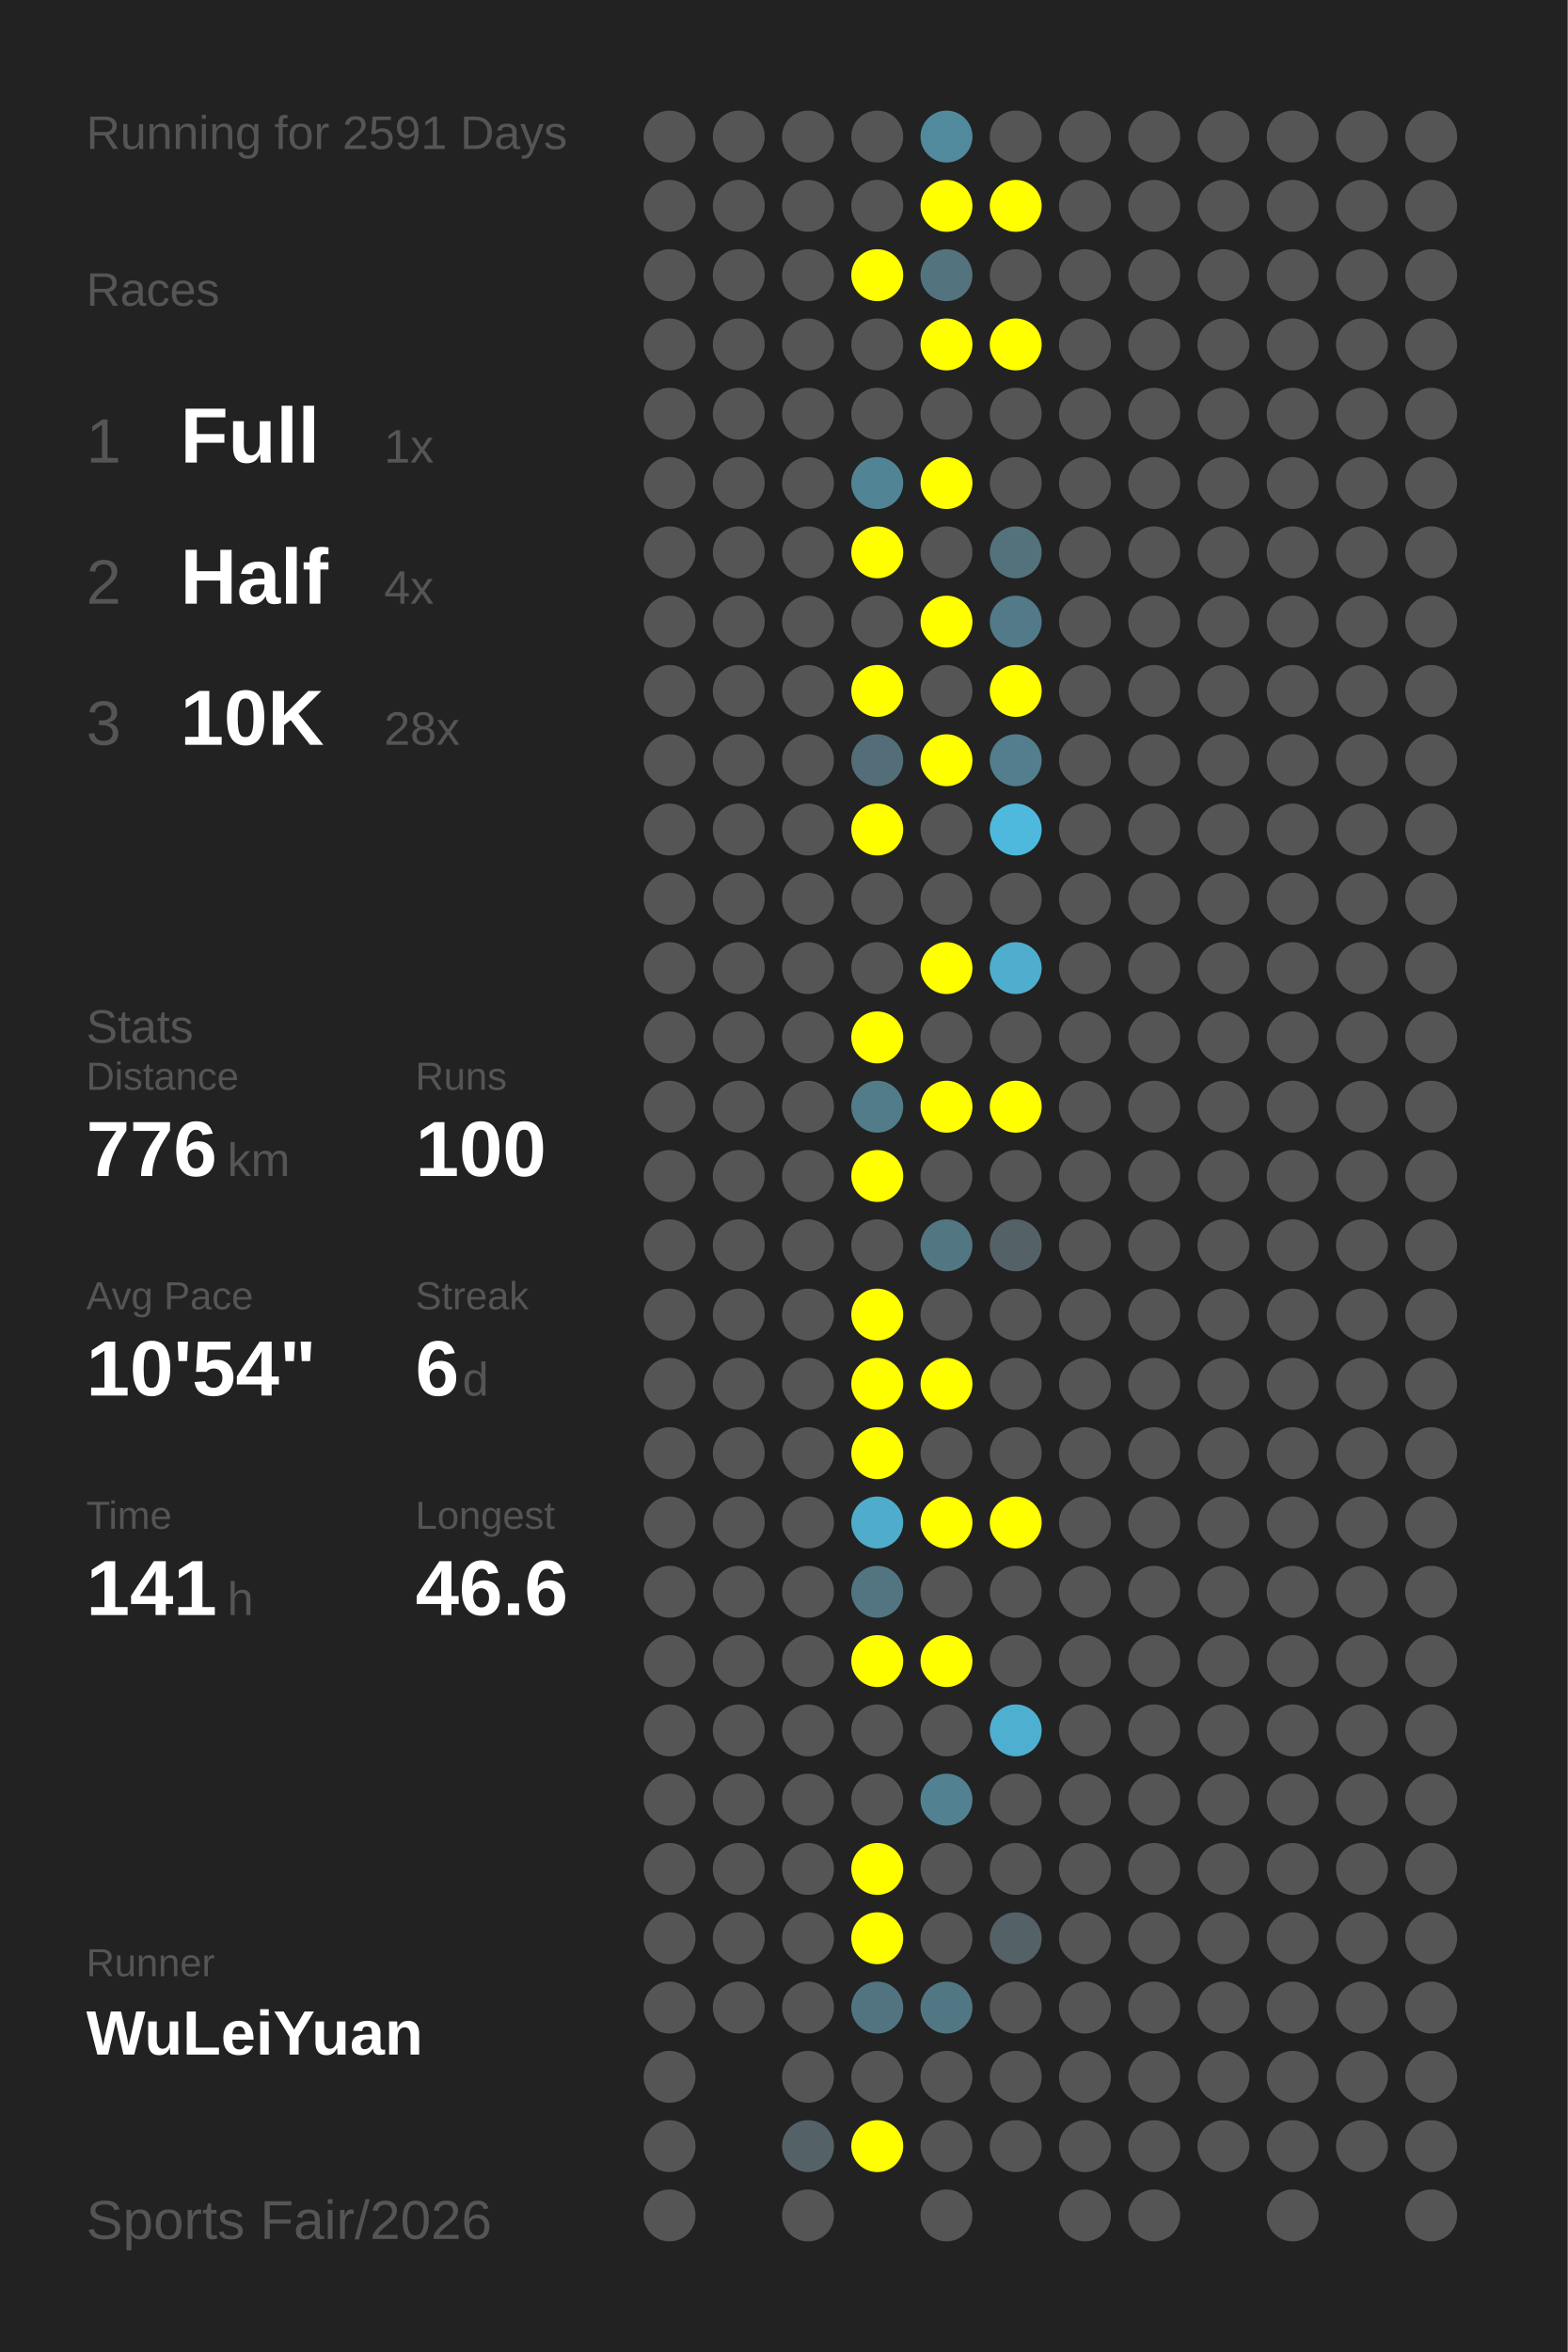
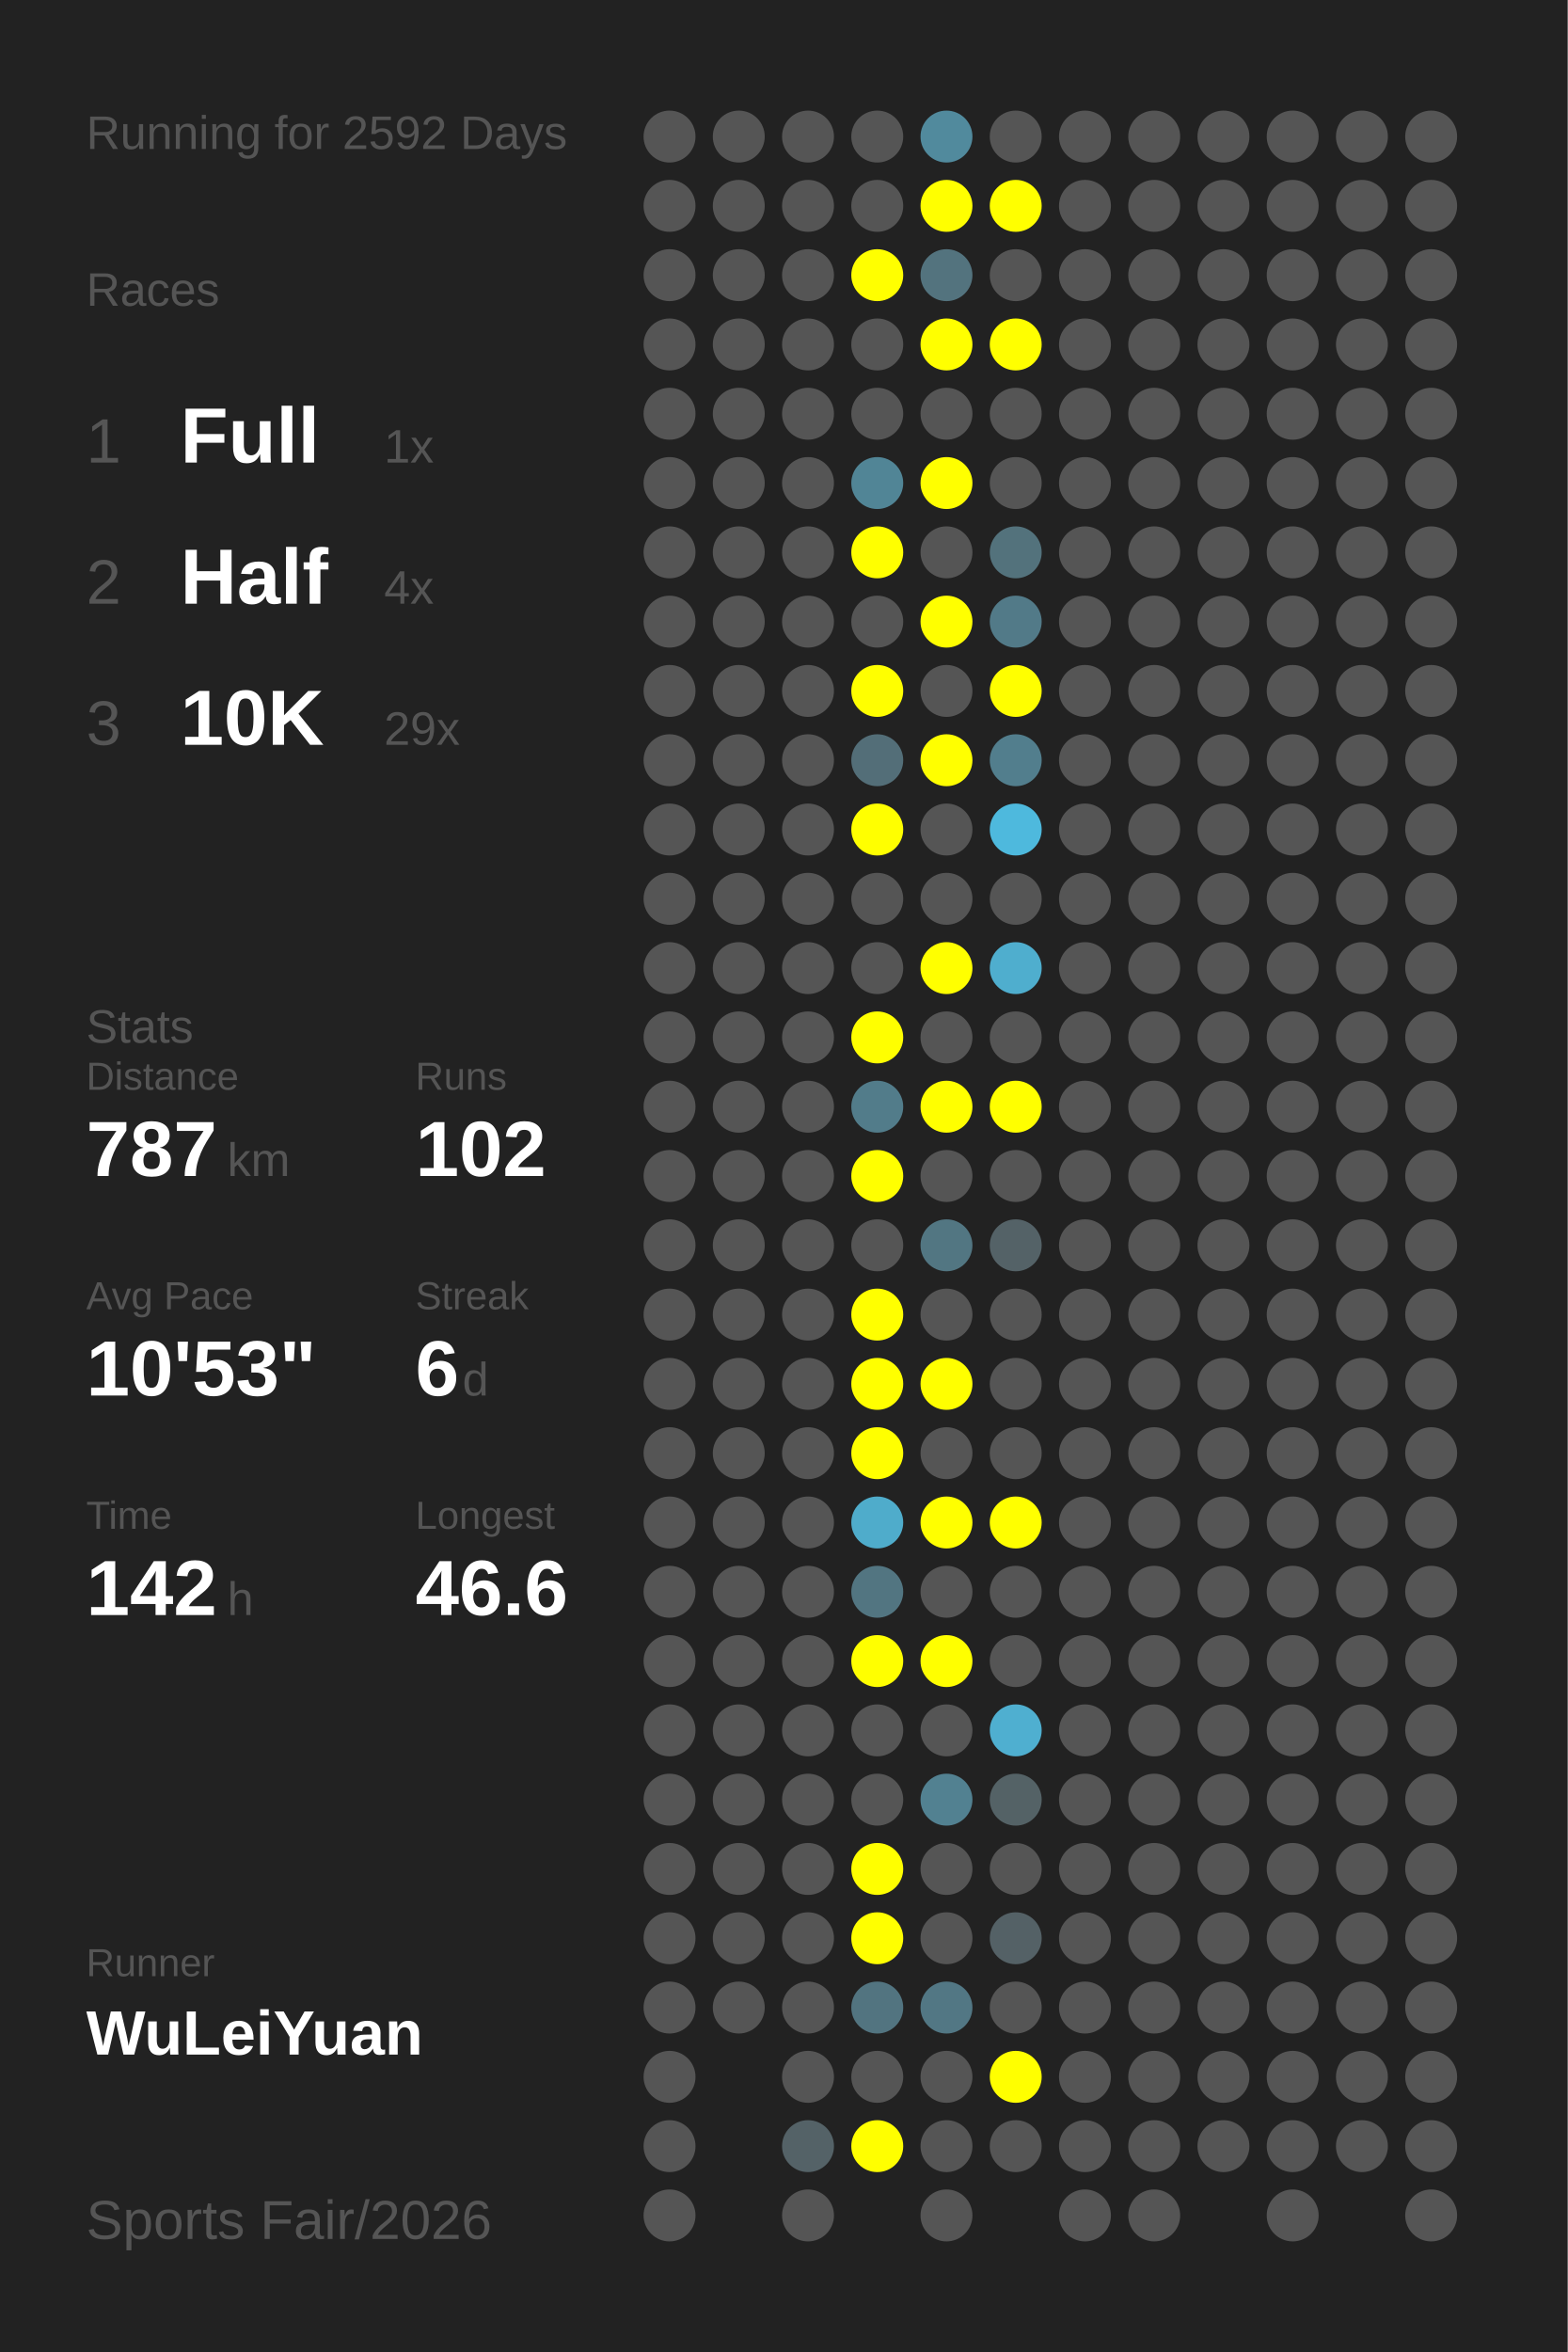
<svg xmlns="http://www.w3.org/2000/svg" baseProfile="full" height="300mm" version="1.1" viewBox="0,0,200,300" width="200mm">
  <defs />
  <rect fill="#222222" height="300" width="200" x="0" y="0" />
-   <text fill="#555555" style="font-size:6px; font-family:Arial;" x="11" y="19">Running for 2591 Days</text>
+   <text fill="#555555" style="font-size:6px; font-family:Arial;" x="11" y="19">Running for 2592 Days</text>
  <text fill="#555555" style="font-size:6px; font-family:Arial;" x="11" y="39">Races</text>
  <text fill="#555555" style="font-size:8px; font-family:Arial;" x="11" y="59">1</text>
  <text fill="#FFFFFF" style="font-size:10px; font-family:Arial; font-weight:bold;" x="23" y="59">Full</text>
  <text fill="#555555" style="font-size:6px; font-family:Arial;" x="49" y="59">1x</text>
  <text fill="#555555" style="font-size:8px; font-family:Arial;" x="11" y="77">2</text>
  <text fill="#FFFFFF" style="font-size:10px; font-family:Arial; font-weight:bold;" x="23" y="77">Half</text>
  <text fill="#555555" style="font-size:6px; font-family:Arial;" x="49" y="77">4x</text>
  <text fill="#555555" style="font-size:8px; font-family:Arial;" x="11" y="95">3</text>
  <text fill="#FFFFFF" style="font-size:10px; font-family:Arial; font-weight:bold;" x="23" y="95">10K</text>
-   <text fill="#555555" style="font-size:6px; font-family:Arial;" x="49" y="95">28x</text>
+   <text fill="#555555" style="font-size:6px; font-family:Arial;" x="49" y="95">29x</text>
  <text fill="#555555" style="font-size:6px; font-family:Arial;" x="11" y="133">Stats</text>
  <text fill="#555555" style="font-size:5px; font-family:Arial;" x="11" y="139">Distance</text>
-   <text fill="#FFFFFF" style="font-size:10px; font-family:Arial; font-weight:bold;" x="11" y="150">776</text>
+   <text fill="#FFFFFF" style="font-size:10px; font-family:Arial; font-weight:bold;" x="11" y="150">787</text>
  <text fill="#555555" style="font-size:6px; font-family:Arial;" x="29" y="150">km</text>
  <text fill="#555555" style="font-size:5px; font-family:Arial;" x="53" y="139">Runs</text>
-   <text fill="#FFFFFF" style="font-size:10px; font-family:Arial; font-weight:bold;" x="53" y="150">100</text>
+   <text fill="#FFFFFF" style="font-size:10px; font-family:Arial; font-weight:bold;" x="53" y="150">102</text>
  <text fill="#555555" style="font-size:5px; font-family:Arial;" x="11" y="167">Avg Pace</text>
-   <text fill="#FFFFFF" style="font-size:10px; font-family:Arial; font-weight:bold;" x="11" y="178">10'54"</text>
+   <text fill="#FFFFFF" style="font-size:10px; font-family:Arial; font-weight:bold;" x="11" y="178">10'53"</text>
  <text fill="#555555" style="font-size:5px; font-family:Arial;" x="53" y="167">Streak</text>
  <text fill="#FFFFFF" style="font-size:10px; font-family:Arial; font-weight:bold;" x="53" y="178">6</text>
  <text fill="#555555" style="font-size:6px; font-family:Arial;" x="59" y="178">d</text>
  <text fill="#555555" style="font-size:5px; font-family:Arial;" x="11" y="195">Time</text>
-   <text fill="#FFFFFF" style="font-size:10px; font-family:Arial; font-weight:bold;" x="11" y="206">141</text>
+   <text fill="#FFFFFF" style="font-size:10px; font-family:Arial; font-weight:bold;" x="11" y="206">142</text>
  <text fill="#555555" style="font-size:6px; font-family:Arial;" x="29" y="206">h</text>
  <text fill="#555555" style="font-size:5px; font-family:Arial;" x="53" y="195">Longest</text>
  <text fill="#FFFFFF" style="font-size:10px; font-family:Arial; font-weight:bold;" x="53" y="206">46.6</text>
  <text fill="#555555" style="font-size:5px; font-family:Arial;" x="11" y="252.065">Runner</text>
  <text fill="#FFFFFF" style="font-size:8px; font-family:Arial; font-weight:bold;" x="11" y="262.065">WuLeiYuan</text>
  <text fill="#555555" style="font-size:7px; font-family:Arial;" x="11" y="285.581">Sports Fair/2026</text>
  <circle cx="85.417" cy="17.419" fill="#555555" r="3.312" />
  <circle cx="85.417" cy="26.258" fill="#555555" r="3.312" />
  <circle cx="85.417" cy="35.097" fill="#555555" r="3.312" />
  <circle cx="85.417" cy="43.935" fill="#555555" r="3.312" />
  <circle cx="85.417" cy="52.774" fill="#555555" r="3.312" />
  <circle cx="85.417" cy="61.613" fill="#555555" r="3.312" />
  <circle cx="85.417" cy="70.452" fill="#555555" r="3.312" />
  <circle cx="85.417" cy="79.29" fill="#555555" r="3.312" />
  <circle cx="85.417" cy="88.129" fill="#555555" r="3.312" />
  <circle cx="85.417" cy="96.968" fill="#555555" r="3.312" />
  <circle cx="85.417" cy="105.806" fill="#555555" r="3.312" />
  <circle cx="85.417" cy="114.645" fill="#555555" r="3.312" />
  <circle cx="85.417" cy="123.484" fill="#555555" r="3.312" />
  <circle cx="85.417" cy="132.323" fill="#555555" r="3.312" />
  <circle cx="85.417" cy="141.161" fill="#555555" r="3.312" />
  <circle cx="85.417" cy="150" fill="#555555" r="3.312" />
  <circle cx="85.417" cy="158.839" fill="#555555" r="3.312" />
  <circle cx="85.417" cy="167.677" fill="#555555" r="3.312" />
  <circle cx="85.417" cy="176.516" fill="#555555" r="3.312" />
  <circle cx="85.417" cy="185.355" fill="#555555" r="3.312" />
  <circle cx="85.417" cy="194.194" fill="#555555" r="3.312" />
  <circle cx="85.417" cy="203.032" fill="#555555" r="3.312" />
  <circle cx="85.417" cy="211.871" fill="#555555" r="3.312" />
  <circle cx="85.417" cy="220.71" fill="#555555" r="3.312" />
  <circle cx="85.417" cy="229.548" fill="#555555" r="3.312" />
  <circle cx="85.417" cy="238.387" fill="#555555" r="3.312" />
  <circle cx="85.417" cy="247.226" fill="#555555" r="3.312" />
  <circle cx="85.417" cy="256.065" fill="#555555" r="3.312" />
  <circle cx="85.417" cy="264.903" fill="#555555" r="3.312" />
  <circle cx="85.417" cy="273.742" fill="#555555" r="3.312" />
  <circle cx="85.417" cy="282.581" fill="#555555" r="3.312" />
  <circle cx="94.25" cy="17.419" fill="#555555" r="3.312" />
  <circle cx="94.25" cy="26.258" fill="#555555" r="3.312" />
  <circle cx="94.25" cy="35.097" fill="#555555" r="3.312" />
  <circle cx="94.25" cy="43.935" fill="#555555" r="3.312" />
  <circle cx="94.25" cy="52.774" fill="#555555" r="3.312" />
  <circle cx="94.25" cy="61.613" fill="#555555" r="3.312" />
  <circle cx="94.25" cy="70.452" fill="#555555" r="3.312" />
  <circle cx="94.25" cy="79.29" fill="#555555" r="3.312" />
  <circle cx="94.25" cy="88.129" fill="#555555" r="3.312" />
  <circle cx="94.25" cy="96.968" fill="#555555" r="3.312" />
  <circle cx="94.25" cy="105.806" fill="#555555" r="3.312" />
  <circle cx="94.25" cy="114.645" fill="#555555" r="3.312" />
  <circle cx="94.25" cy="123.484" fill="#555555" r="3.312" />
  <circle cx="94.25" cy="132.323" fill="#555555" r="3.312" />
  <circle cx="94.25" cy="141.161" fill="#555555" r="3.312" />
  <circle cx="94.25" cy="150" fill="#555555" r="3.312" />
  <circle cx="94.25" cy="158.839" fill="#555555" r="3.312" />
  <circle cx="94.25" cy="167.677" fill="#555555" r="3.312" />
  <circle cx="94.25" cy="176.516" fill="#555555" r="3.312" />
  <circle cx="94.25" cy="185.355" fill="#555555" r="3.312" />
  <circle cx="94.25" cy="194.194" fill="#555555" r="3.312" />
  <circle cx="94.25" cy="203.032" fill="#555555" r="3.312" />
  <circle cx="94.25" cy="211.871" fill="#555555" r="3.312" />
  <circle cx="94.25" cy="220.71" fill="#555555" r="3.312" />
  <circle cx="94.25" cy="229.548" fill="#555555" r="3.312" />
  <circle cx="94.25" cy="238.387" fill="#555555" r="3.312" />
  <circle cx="94.25" cy="247.226" fill="#555555" r="3.312" />
  <circle cx="94.25" cy="256.065" fill="#555555" r="3.312" />
  <circle cx="103.083" cy="17.419" fill="#555555" r="3.312" />
  <circle cx="103.083" cy="26.258" fill="#555555" r="3.312" />
  <circle cx="103.083" cy="35.097" fill="#555555" r="3.312" />
  <circle cx="103.083" cy="43.935" fill="#555555" r="3.312" />
  <circle cx="103.083" cy="52.774" fill="#555555" r="3.312" />
  <circle cx="103.083" cy="61.613" fill="#555555" r="3.312" />
  <circle cx="103.083" cy="70.452" fill="#555555" r="3.312" />
  <circle cx="103.083" cy="79.29" fill="#555555" r="3.312" />
  <circle cx="103.083" cy="88.129" fill="#555555" r="3.312" />
  <circle cx="103.083" cy="96.968" fill="#555555" r="3.312" />
  <circle cx="103.083" cy="105.806" fill="#555555" r="3.312" />
  <circle cx="103.083" cy="114.645" fill="#555555" r="3.312" />
  <circle cx="103.083" cy="123.484" fill="#555555" r="3.312" />
  <circle cx="103.083" cy="132.323" fill="#555555" r="3.312" />
  <circle cx="103.083" cy="141.161" fill="#555555" r="3.312" />
  <circle cx="103.083" cy="150" fill="#555555" r="3.312" />
  <circle cx="103.083" cy="158.839" fill="#555555" r="3.312" />
  <circle cx="103.083" cy="167.677" fill="#555555" r="3.312" />
  <circle cx="103.083" cy="176.516" fill="#555555" r="3.312" />
  <circle cx="103.083" cy="185.355" fill="#555555" r="3.312" />
  <circle cx="103.083" cy="194.194" fill="#555555" r="3.312" />
  <circle cx="103.083" cy="203.032" fill="#555555" r="3.312" />
  <circle cx="103.083" cy="211.871" fill="#555555" r="3.312" />
  <circle cx="103.083" cy="220.71" fill="#555555" r="3.312" />
  <circle cx="103.083" cy="229.548" fill="#555555" r="3.312" />
  <circle cx="103.083" cy="238.387" fill="#555555" r="3.312" />
  <circle cx="103.083" cy="247.226" fill="#555555" r="3.312" />
  <circle cx="103.083" cy="256.065" fill="#555555" r="3.312" />
  <circle cx="103.083" cy="264.903" fill="#555555" r="3.312" />
  <circle cx="103.083" cy="273.742" fill="#546267" r="3.312" />
  <circle cx="103.083" cy="282.581" fill="#555555" r="3.312" />
  <circle cx="111.917" cy="17.419" fill="#555555" r="3.312" />
  <circle cx="111.917" cy="26.258" fill="#555555" r="3.312" />
  <circle cx="111.917" cy="35.097" fill="#FFFF00" r="3.312" />
  <circle cx="111.917" cy="43.935" fill="#555555" r="3.312" />
  <circle cx="111.917" cy="52.774" fill="#555555" r="3.312" />
  <circle cx="111.917" cy="61.613" fill="#518596" r="3.312" />
  <circle cx="111.917" cy="70.452" fill="#FFFF00" r="3.312" />
  <circle cx="111.917" cy="79.29" fill="#555555" r="3.312" />
  <circle cx="111.917" cy="88.129" fill="#FFFF00" r="3.312" />
  <circle cx="111.917" cy="96.968" fill="#536e78" r="3.312" />
  <circle cx="111.917" cy="105.806" fill="#FFFF00" r="3.312" />
  <circle cx="111.917" cy="114.645" fill="#555555" r="3.312" />
  <circle cx="111.917" cy="123.484" fill="#555555" r="3.312" />
  <circle cx="111.917" cy="132.323" fill="#FFFF00" r="3.312" />
  <circle cx="111.917" cy="141.161" fill="#527c8a" r="3.312" />
  <circle cx="111.917" cy="150" fill="#FFFF00" r="3.312" />
  <circle cx="111.917" cy="158.839" fill="#555555" r="3.312" />
  <circle cx="111.917" cy="167.677" fill="#FFFF00" r="3.312" />
  <circle cx="111.917" cy="176.516" fill="#FFFF00" r="3.312" />
  <circle cx="111.917" cy="185.355" fill="#FFFF00" r="3.312" />
  <circle cx="111.917" cy="194.194" fill="#4faccb" r="3.312" />
  <circle cx="111.917" cy="203.032" fill="#527581" r="3.312" />
  <circle cx="111.917" cy="211.871" fill="#FFFF00" r="3.312" />
  <circle cx="111.917" cy="220.71" fill="#555555" r="3.312" />
  <circle cx="111.917" cy="229.548" fill="#555555" r="3.312" />
  <circle cx="111.917" cy="238.387" fill="#FFFF00" r="3.312" />
  <circle cx="111.917" cy="247.226" fill="#FFFF00" r="3.312" />
  <circle cx="111.917" cy="256.065" fill="#527480" r="3.312" />
  <circle cx="111.917" cy="264.903" fill="#555555" r="3.312" />
  <circle cx="111.917" cy="273.742" fill="#FFFF00" r="3.312" />
  <circle cx="120.75" cy="17.419" fill="#518a9d" r="3.312" />
  <circle cx="120.75" cy="26.258" fill="#FFFF00" r="3.312" />
  <circle cx="120.75" cy="35.097" fill="#53737e" r="3.312" />
  <circle cx="120.75" cy="43.935" fill="#FFFF00" r="3.312" />
  <circle cx="120.75" cy="52.774" fill="#555555" r="3.312" />
  <circle cx="120.75" cy="61.613" fill="#FFFF00" r="3.312" />
  <circle cx="120.75" cy="70.452" fill="#555555" r="3.312" />
  <circle cx="120.75" cy="79.29" fill="#FFFF00" r="3.312" />
  <circle cx="120.75" cy="88.129" fill="#555555" r="3.312" />
  <circle cx="120.75" cy="96.968" fill="#FFFF00" r="3.312" />
  <circle cx="120.75" cy="105.806" fill="#555555" r="3.312" />
  <circle cx="120.75" cy="114.645" fill="#555555" r="3.312" />
  <circle cx="120.75" cy="123.484" fill="#FFFF00" r="3.312" />
  <circle cx="120.75" cy="132.323" fill="#555555" r="3.312" />
  <circle cx="120.75" cy="141.161" fill="#FFFF00" r="3.312" />
  <circle cx="120.75" cy="150" fill="#555555" r="3.312" />
  <circle cx="120.75" cy="158.839" fill="#527682" r="3.312" />
  <circle cx="120.75" cy="167.677" fill="#555555" r="3.312" />
  <circle cx="120.75" cy="176.516" fill="#FFFF00" r="3.312" />
  <circle cx="120.75" cy="185.355" fill="#555555" r="3.312" />
  <circle cx="120.75" cy="194.194" fill="#FFFF00" r="3.312" />
  <circle cx="120.75" cy="203.032" fill="#555555" r="3.312" />
  <circle cx="120.75" cy="211.871" fill="#FFFF00" r="3.312" />
  <circle cx="120.75" cy="220.71" fill="#555555" r="3.312" />
  <circle cx="120.75" cy="229.548" fill="#528191" r="3.312" />
  <circle cx="120.75" cy="238.387" fill="#555555" r="3.312" />
  <circle cx="120.75" cy="247.226" fill="#555555" r="3.312" />
  <circle cx="120.75" cy="256.065" fill="#527784" r="3.312" />
  <circle cx="120.75" cy="264.903" fill="#555555" r="3.312" />
  <circle cx="120.75" cy="273.742" fill="#555555" r="3.312" />
  <circle cx="120.75" cy="282.581" fill="#555555" r="3.312" />
  <circle cx="129.583" cy="17.419" fill="#555555" r="3.312" />
  <circle cx="129.583" cy="26.258" fill="#FFFF00" r="3.312" />
  <circle cx="129.583" cy="35.097" fill="#555555" r="3.312" />
  <circle cx="129.583" cy="43.935" fill="#FFFF00" r="3.312" />
  <circle cx="129.583" cy="52.774" fill="#555555" r="3.312" />
  <circle cx="129.583" cy="61.613" fill="#555555" r="3.312" />
  <circle cx="129.583" cy="70.452" fill="#53727c" r="3.312" />
  <circle cx="129.583" cy="79.29" fill="#527a88" r="3.312" />
  <circle cx="129.583" cy="88.129" fill="#FFFF00" r="3.312" />
  <circle cx="129.583" cy="96.968" fill="#527e8d" r="3.312" />
  <circle cx="129.583" cy="105.806" fill="#4eb9dd" r="3.312" />
  <circle cx="129.583" cy="114.645" fill="#555555" r="3.312" />
  <circle cx="129.583" cy="123.484" fill="#4faece" r="3.312" />
  <circle cx="129.583" cy="132.323" fill="#555555" r="3.312" />
  <circle cx="129.583" cy="141.161" fill="#FFFF00" r="3.312" />
  <circle cx="129.583" cy="150" fill="#555555" r="3.312" />
  <circle cx="129.583" cy="158.839" fill="#546267" r="3.312" />
  <circle cx="129.583" cy="167.677" fill="#555555" r="3.312" />
  <circle cx="129.583" cy="176.516" fill="#555555" r="3.312" />
  <circle cx="129.583" cy="185.355" fill="#555555" r="3.312" />
  <circle cx="129.583" cy="194.194" fill="#FFFF00" r="3.312" />
  <circle cx="129.583" cy="203.032" fill="#555555" r="3.312" />
  <circle cx="129.583" cy="211.871" fill="#555555" r="3.312" />
  <circle cx="129.583" cy="220.71" fill="#4fafd0" r="3.312" />
-   <circle cx="129.583" cy="229.548" fill="#555555" r="3.312" />
+   <circle cx="129.583" cy="229.548" fill="#546266" r="3.312" />
  <circle cx="129.583" cy="238.387" fill="#555555" r="3.312" />
  <circle cx="129.583" cy="247.226" fill="#546166" r="3.312" />
  <circle cx="129.583" cy="256.065" fill="#555555" r="3.312" />
-   <circle cx="129.583" cy="264.903" fill="#555555" r="3.312" />
+   <circle cx="129.583" cy="264.903" fill="#FFFF00" r="3.312" />
  <circle cx="129.583" cy="273.742" fill="#555555" r="3.312" />
  <circle cx="138.417" cy="17.419" fill="#555555" r="3.312" />
  <circle cx="138.417" cy="26.258" fill="#555555" r="3.312" />
  <circle cx="138.417" cy="35.097" fill="#555555" r="3.312" />
  <circle cx="138.417" cy="43.935" fill="#555555" r="3.312" />
  <circle cx="138.417" cy="52.774" fill="#555555" r="3.312" />
  <circle cx="138.417" cy="61.613" fill="#555555" r="3.312" />
  <circle cx="138.417" cy="70.452" fill="#555555" r="3.312" />
  <circle cx="138.417" cy="79.29" fill="#555555" r="3.312" />
  <circle cx="138.417" cy="88.129" fill="#555555" r="3.312" />
  <circle cx="138.417" cy="96.968" fill="#555555" r="3.312" />
  <circle cx="138.417" cy="105.806" fill="#555555" r="3.312" />
  <circle cx="138.417" cy="114.645" fill="#555555" r="3.312" />
  <circle cx="138.417" cy="123.484" fill="#555555" r="3.312" />
  <circle cx="138.417" cy="132.323" fill="#555555" r="3.312" />
  <circle cx="138.417" cy="141.161" fill="#555555" r="3.312" />
  <circle cx="138.417" cy="150" fill="#555555" r="3.312" />
  <circle cx="138.417" cy="158.839" fill="#555555" r="3.312" />
  <circle cx="138.417" cy="167.677" fill="#555555" r="3.312" />
  <circle cx="138.417" cy="176.516" fill="#555555" r="3.312" />
  <circle cx="138.417" cy="185.355" fill="#555555" r="3.312" />
  <circle cx="138.417" cy="194.194" fill="#555555" r="3.312" />
  <circle cx="138.417" cy="203.032" fill="#555555" r="3.312" />
  <circle cx="138.417" cy="211.871" fill="#555555" r="3.312" />
  <circle cx="138.417" cy="220.71" fill="#555555" r="3.312" />
  <circle cx="138.417" cy="229.548" fill="#555555" r="3.312" />
  <circle cx="138.417" cy="238.387" fill="#555555" r="3.312" />
  <circle cx="138.417" cy="247.226" fill="#555555" r="3.312" />
  <circle cx="138.417" cy="256.065" fill="#555555" r="3.312" />
  <circle cx="138.417" cy="264.903" fill="#555555" r="3.312" />
  <circle cx="138.417" cy="273.742" fill="#555555" r="3.312" />
  <circle cx="138.417" cy="282.581" fill="#555555" r="3.312" />
  <circle cx="147.25" cy="17.419" fill="#555555" r="3.312" />
  <circle cx="147.25" cy="26.258" fill="#555555" r="3.312" />
  <circle cx="147.25" cy="35.097" fill="#555555" r="3.312" />
  <circle cx="147.25" cy="43.935" fill="#555555" r="3.312" />
  <circle cx="147.25" cy="52.774" fill="#555555" r="3.312" />
  <circle cx="147.25" cy="61.613" fill="#555555" r="3.312" />
  <circle cx="147.25" cy="70.452" fill="#555555" r="3.312" />
  <circle cx="147.25" cy="79.29" fill="#555555" r="3.312" />
  <circle cx="147.25" cy="88.129" fill="#555555" r="3.312" />
  <circle cx="147.25" cy="96.968" fill="#555555" r="3.312" />
  <circle cx="147.25" cy="105.806" fill="#555555" r="3.312" />
  <circle cx="147.25" cy="114.645" fill="#555555" r="3.312" />
  <circle cx="147.25" cy="123.484" fill="#555555" r="3.312" />
  <circle cx="147.25" cy="132.323" fill="#555555" r="3.312" />
  <circle cx="147.25" cy="141.161" fill="#555555" r="3.312" />
  <circle cx="147.25" cy="150" fill="#555555" r="3.312" />
  <circle cx="147.25" cy="158.839" fill="#555555" r="3.312" />
  <circle cx="147.25" cy="167.677" fill="#555555" r="3.312" />
  <circle cx="147.25" cy="176.516" fill="#555555" r="3.312" />
  <circle cx="147.25" cy="185.355" fill="#555555" r="3.312" />
  <circle cx="147.25" cy="194.194" fill="#555555" r="3.312" />
  <circle cx="147.25" cy="203.032" fill="#555555" r="3.312" />
  <circle cx="147.25" cy="211.871" fill="#555555" r="3.312" />
  <circle cx="147.25" cy="220.71" fill="#555555" r="3.312" />
  <circle cx="147.25" cy="229.548" fill="#555555" r="3.312" />
  <circle cx="147.25" cy="238.387" fill="#555555" r="3.312" />
  <circle cx="147.25" cy="247.226" fill="#555555" r="3.312" />
  <circle cx="147.25" cy="256.065" fill="#555555" r="3.312" />
  <circle cx="147.25" cy="264.903" fill="#555555" r="3.312" />
  <circle cx="147.25" cy="273.742" fill="#555555" r="3.312" />
  <circle cx="147.25" cy="282.581" fill="#555555" r="3.312" />
  <circle cx="156.083" cy="17.419" fill="#555555" r="3.312" />
  <circle cx="156.083" cy="26.258" fill="#555555" r="3.312" />
  <circle cx="156.083" cy="35.097" fill="#555555" r="3.312" />
  <circle cx="156.083" cy="43.935" fill="#555555" r="3.312" />
  <circle cx="156.083" cy="52.774" fill="#555555" r="3.312" />
  <circle cx="156.083" cy="61.613" fill="#555555" r="3.312" />
  <circle cx="156.083" cy="70.452" fill="#555555" r="3.312" />
  <circle cx="156.083" cy="79.29" fill="#555555" r="3.312" />
  <circle cx="156.083" cy="88.129" fill="#555555" r="3.312" />
  <circle cx="156.083" cy="96.968" fill="#555555" r="3.312" />
  <circle cx="156.083" cy="105.806" fill="#555555" r="3.312" />
  <circle cx="156.083" cy="114.645" fill="#555555" r="3.312" />
  <circle cx="156.083" cy="123.484" fill="#555555" r="3.312" />
  <circle cx="156.083" cy="132.323" fill="#555555" r="3.312" />
  <circle cx="156.083" cy="141.161" fill="#555555" r="3.312" />
  <circle cx="156.083" cy="150" fill="#555555" r="3.312" />
  <circle cx="156.083" cy="158.839" fill="#555555" r="3.312" />
  <circle cx="156.083" cy="167.677" fill="#555555" r="3.312" />
  <circle cx="156.083" cy="176.516" fill="#555555" r="3.312" />
  <circle cx="156.083" cy="185.355" fill="#555555" r="3.312" />
  <circle cx="156.083" cy="194.194" fill="#555555" r="3.312" />
  <circle cx="156.083" cy="203.032" fill="#555555" r="3.312" />
  <circle cx="156.083" cy="211.871" fill="#555555" r="3.312" />
  <circle cx="156.083" cy="220.71" fill="#555555" r="3.312" />
  <circle cx="156.083" cy="229.548" fill="#555555" r="3.312" />
  <circle cx="156.083" cy="238.387" fill="#555555" r="3.312" />
  <circle cx="156.083" cy="247.226" fill="#555555" r="3.312" />
  <circle cx="156.083" cy="256.065" fill="#555555" r="3.312" />
  <circle cx="156.083" cy="264.903" fill="#555555" r="3.312" />
  <circle cx="156.083" cy="273.742" fill="#555555" r="3.312" />
  <circle cx="164.917" cy="17.419" fill="#555555" r="3.312" />
  <circle cx="164.917" cy="26.258" fill="#555555" r="3.312" />
  <circle cx="164.917" cy="35.097" fill="#555555" r="3.312" />
  <circle cx="164.917" cy="43.935" fill="#555555" r="3.312" />
  <circle cx="164.917" cy="52.774" fill="#555555" r="3.312" />
  <circle cx="164.917" cy="61.613" fill="#555555" r="3.312" />
  <circle cx="164.917" cy="70.452" fill="#555555" r="3.312" />
  <circle cx="164.917" cy="79.29" fill="#555555" r="3.312" />
  <circle cx="164.917" cy="88.129" fill="#555555" r="3.312" />
  <circle cx="164.917" cy="96.968" fill="#555555" r="3.312" />
  <circle cx="164.917" cy="105.806" fill="#555555" r="3.312" />
  <circle cx="164.917" cy="114.645" fill="#555555" r="3.312" />
  <circle cx="164.917" cy="123.484" fill="#555555" r="3.312" />
  <circle cx="164.917" cy="132.323" fill="#555555" r="3.312" />
  <circle cx="164.917" cy="141.161" fill="#555555" r="3.312" />
  <circle cx="164.917" cy="150" fill="#555555" r="3.312" />
  <circle cx="164.917" cy="158.839" fill="#555555" r="3.312" />
  <circle cx="164.917" cy="167.677" fill="#555555" r="3.312" />
  <circle cx="164.917" cy="176.516" fill="#555555" r="3.312" />
  <circle cx="164.917" cy="185.355" fill="#555555" r="3.312" />
  <circle cx="164.917" cy="194.194" fill="#555555" r="3.312" />
  <circle cx="164.917" cy="203.032" fill="#555555" r="3.312" />
  <circle cx="164.917" cy="211.871" fill="#555555" r="3.312" />
  <circle cx="164.917" cy="220.71" fill="#555555" r="3.312" />
  <circle cx="164.917" cy="229.548" fill="#555555" r="3.312" />
  <circle cx="164.917" cy="238.387" fill="#555555" r="3.312" />
  <circle cx="164.917" cy="247.226" fill="#555555" r="3.312" />
  <circle cx="164.917" cy="256.065" fill="#555555" r="3.312" />
  <circle cx="164.917" cy="264.903" fill="#555555" r="3.312" />
  <circle cx="164.917" cy="273.742" fill="#555555" r="3.312" />
  <circle cx="164.917" cy="282.581" fill="#555555" r="3.312" />
  <circle cx="173.75" cy="17.419" fill="#555555" r="3.312" />
  <circle cx="173.75" cy="26.258" fill="#555555" r="3.312" />
  <circle cx="173.75" cy="35.097" fill="#555555" r="3.312" />
  <circle cx="173.75" cy="43.935" fill="#555555" r="3.312" />
  <circle cx="173.75" cy="52.774" fill="#555555" r="3.312" />
  <circle cx="173.75" cy="61.613" fill="#555555" r="3.312" />
  <circle cx="173.75" cy="70.452" fill="#555555" r="3.312" />
  <circle cx="173.75" cy="79.29" fill="#555555" r="3.312" />
  <circle cx="173.75" cy="88.129" fill="#555555" r="3.312" />
  <circle cx="173.75" cy="96.968" fill="#555555" r="3.312" />
  <circle cx="173.75" cy="105.806" fill="#555555" r="3.312" />
  <circle cx="173.75" cy="114.645" fill="#555555" r="3.312" />
  <circle cx="173.75" cy="123.484" fill="#555555" r="3.312" />
  <circle cx="173.75" cy="132.323" fill="#555555" r="3.312" />
  <circle cx="173.75" cy="141.161" fill="#555555" r="3.312" />
  <circle cx="173.75" cy="150" fill="#555555" r="3.312" />
  <circle cx="173.75" cy="158.839" fill="#555555" r="3.312" />
  <circle cx="173.75" cy="167.677" fill="#555555" r="3.312" />
  <circle cx="173.75" cy="176.516" fill="#555555" r="3.312" />
  <circle cx="173.75" cy="185.355" fill="#555555" r="3.312" />
  <circle cx="173.75" cy="194.194" fill="#555555" r="3.312" />
  <circle cx="173.75" cy="203.032" fill="#555555" r="3.312" />
  <circle cx="173.75" cy="211.871" fill="#555555" r="3.312" />
  <circle cx="173.75" cy="220.71" fill="#555555" r="3.312" />
  <circle cx="173.75" cy="229.548" fill="#555555" r="3.312" />
  <circle cx="173.75" cy="238.387" fill="#555555" r="3.312" />
  <circle cx="173.75" cy="247.226" fill="#555555" r="3.312" />
  <circle cx="173.75" cy="256.065" fill="#555555" r="3.312" />
  <circle cx="173.75" cy="264.903" fill="#555555" r="3.312" />
  <circle cx="173.75" cy="273.742" fill="#555555" r="3.312" />
  <circle cx="182.583" cy="17.419" fill="#555555" r="3.312" />
  <circle cx="182.583" cy="26.258" fill="#555555" r="3.312" />
  <circle cx="182.583" cy="35.097" fill="#555555" r="3.312" />
  <circle cx="182.583" cy="43.935" fill="#555555" r="3.312" />
  <circle cx="182.583" cy="52.774" fill="#555555" r="3.312" />
  <circle cx="182.583" cy="61.613" fill="#555555" r="3.312" />
  <circle cx="182.583" cy="70.452" fill="#555555" r="3.312" />
  <circle cx="182.583" cy="79.29" fill="#555555" r="3.312" />
  <circle cx="182.583" cy="88.129" fill="#555555" r="3.312" />
  <circle cx="182.583" cy="96.968" fill="#555555" r="3.312" />
  <circle cx="182.583" cy="105.806" fill="#555555" r="3.312" />
  <circle cx="182.583" cy="114.645" fill="#555555" r="3.312" />
  <circle cx="182.583" cy="123.484" fill="#555555" r="3.312" />
  <circle cx="182.583" cy="132.323" fill="#555555" r="3.312" />
  <circle cx="182.583" cy="141.161" fill="#555555" r="3.312" />
  <circle cx="182.583" cy="150" fill="#555555" r="3.312" />
  <circle cx="182.583" cy="158.839" fill="#555555" r="3.312" />
  <circle cx="182.583" cy="167.677" fill="#555555" r="3.312" />
  <circle cx="182.583" cy="176.516" fill="#555555" r="3.312" />
  <circle cx="182.583" cy="185.355" fill="#555555" r="3.312" />
  <circle cx="182.583" cy="194.194" fill="#555555" r="3.312" />
  <circle cx="182.583" cy="203.032" fill="#555555" r="3.312" />
  <circle cx="182.583" cy="211.871" fill="#555555" r="3.312" />
  <circle cx="182.583" cy="220.71" fill="#555555" r="3.312" />
  <circle cx="182.583" cy="229.548" fill="#555555" r="3.312" />
  <circle cx="182.583" cy="238.387" fill="#555555" r="3.312" />
  <circle cx="182.583" cy="247.226" fill="#555555" r="3.312" />
  <circle cx="182.583" cy="256.065" fill="#555555" r="3.312" />
  <circle cx="182.583" cy="264.903" fill="#555555" r="3.312" />
  <circle cx="182.583" cy="273.742" fill="#555555" r="3.312" />
  <circle cx="182.583" cy="282.581" fill="#555555" r="3.312" />
</svg>
